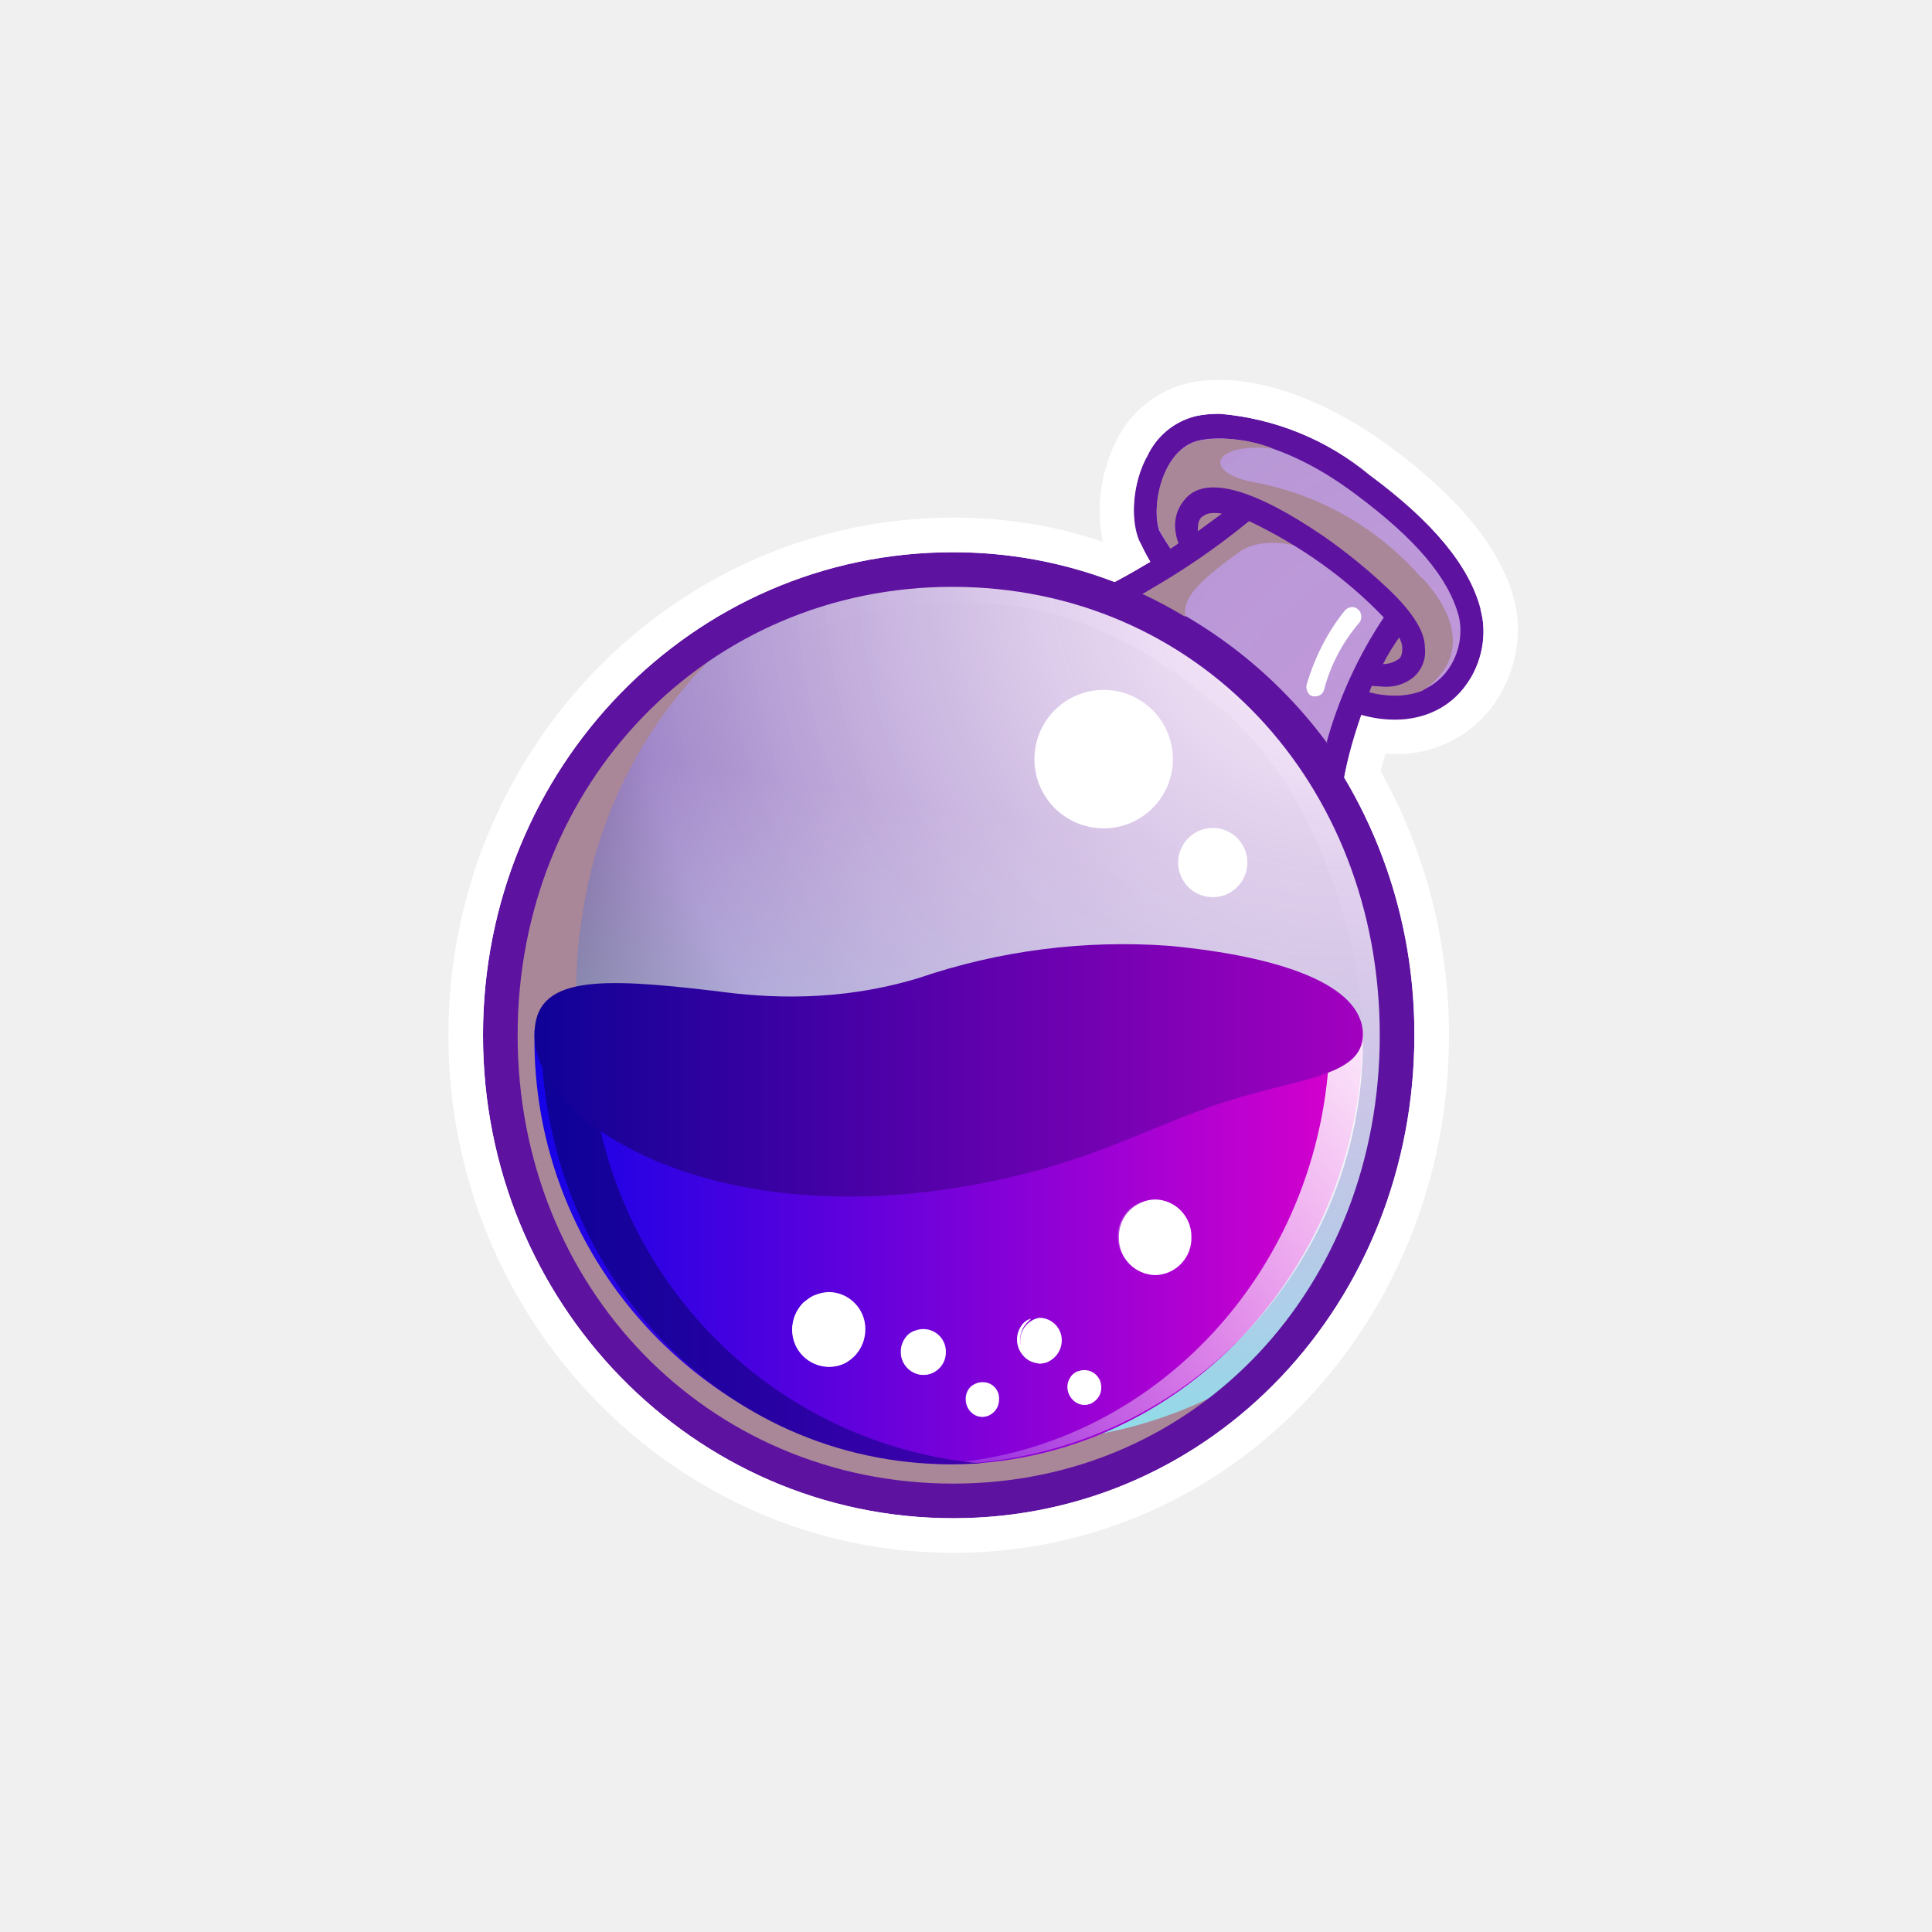
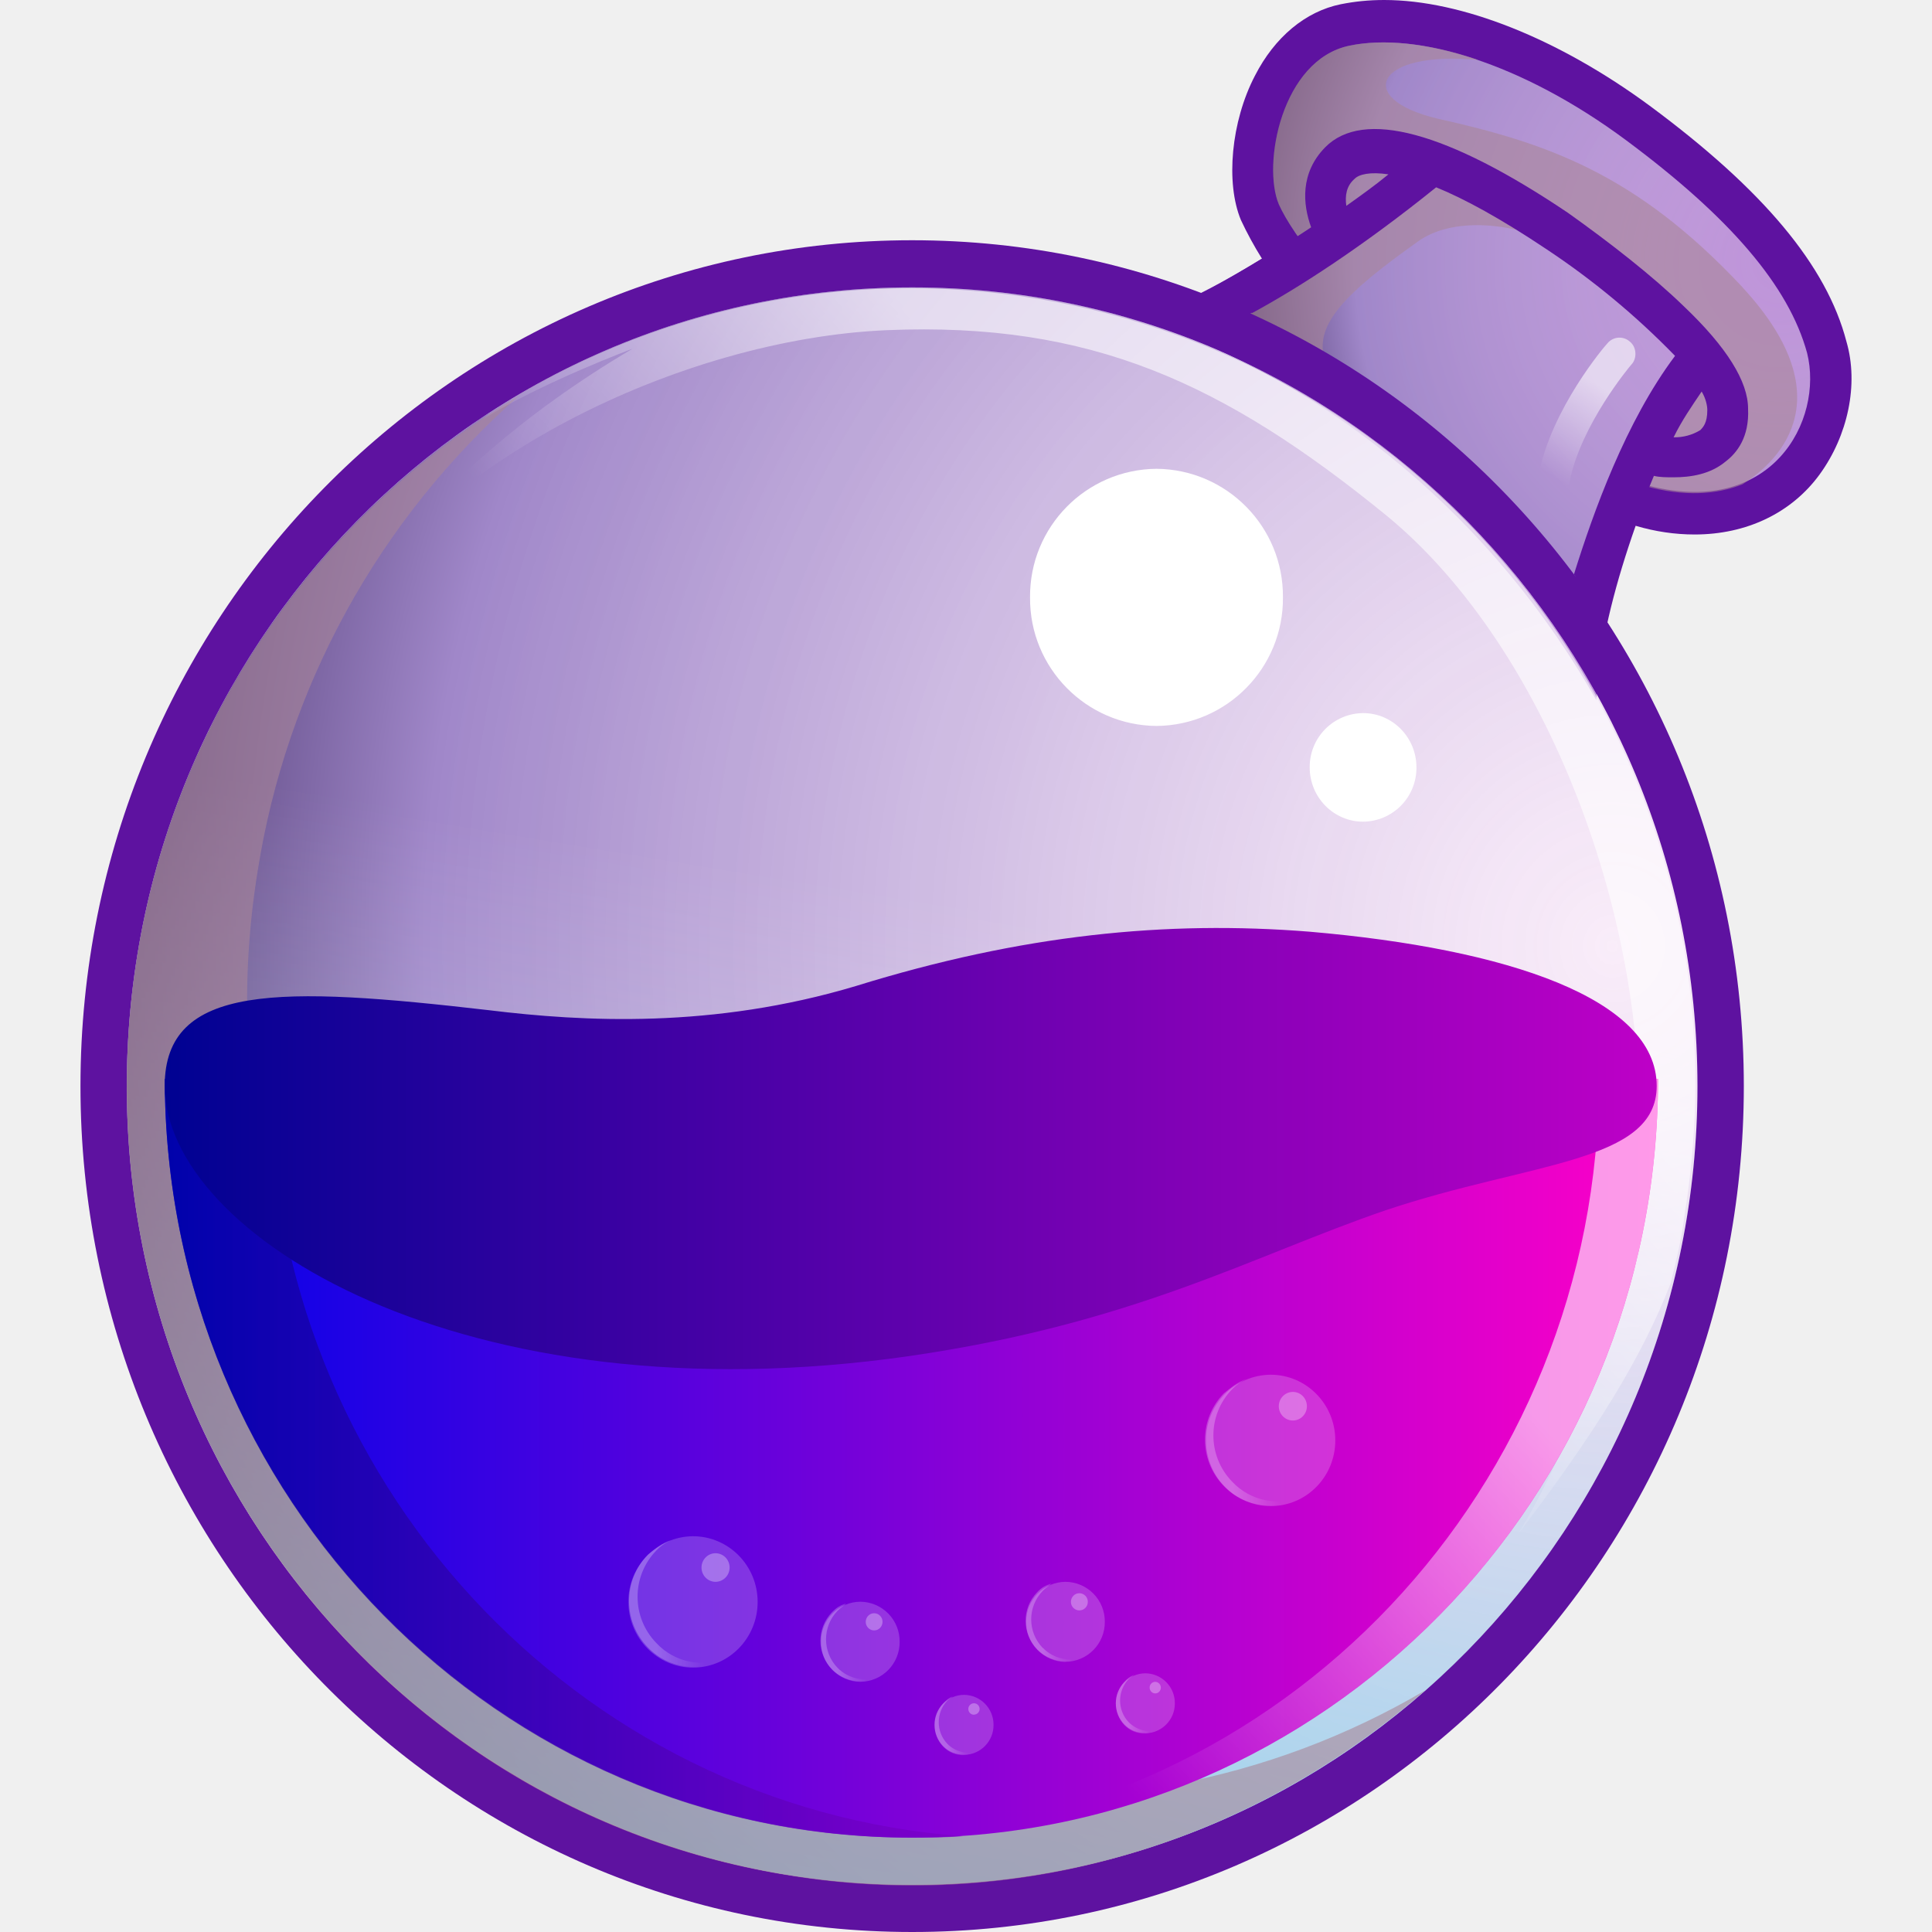
- <svg xmlns="http://www.w3.org/2000/svg" width="32" height="32" viewBox="0 0 24 24" data-chain-icon="osmosis">
-   <g fill="none">
-     <path fill="url(#a)" d="M12.72 7.26a5.37 5.37 0 0 0-3.85.81l-.04.05c.43-.27 1.04-.5 1.04-.5-1.6.95-2.09 2.04-2.09 2.04.62-1.24 2.45-2.11 3.88-2.17s2.36.37 3.51 1.31c1.14.96 1.83 2.9 1.76 4.45-.06 1.54-.85 2.79-.85 2.79a7.4 7.4 0 0 0 1.08-1.79 5.62 5.62 0 0 0-4.44-6.99" />
-     <path fill="#5E12A0" d="M18.4 7.57c-.15-.54-.59-1.08-1.39-1.67a3.34 3.34 0 0 0-1.86-.76c-.11 0-.21.01-.3.03a.9.9 0 0 0-.6.5c-.18.33-.21.77-.1 1.04.04.07.08.18.14.27-.52.32-.82.41-.85.43a5.88 5.88 0 0 1 3.2 2.7V10c.04-.33.13-.72.28-1.11.13.04.27.06.4.06.37 0 .69-.15.89-.43.2-.27.27-.64.18-.95z" />
-     <path fill="url(#b)" d="M16.97 8.58c.9.26 1.27-.45 1.15-.93-.13-.48-.54-.96-1.28-1.51-.73-.55-1.46-.77-1.94-.67-.47.1-.6.84-.5 1.12.06.11.17.28.32.46l-.52.33a5.83 5.83 0 0 1 2.3 1.87 5 5 0 0 1 .25-.73 1 1 0 0 1 .22.06" />
-     <path fill="url(#c)" d="M11.84 18.52a5.6 5.6 0 0 0 5.5-5.67c0-3.13-2.46-5.67-5.5-5.67s-5.51 2.54-5.51 5.67a5.6 5.6 0 0 0 5.5 5.67" />
-     <path fill="#A98698" d="M17.66 7.18a3.64 3.64 0 0 0-2.14-1.2c-.59-.14-.43-.48.29-.41a1.76 1.76 0 0 0-.9-.1c-.48.1-.62.84-.5 1.12.05.11.16.28.3.46a8 8 0 0 1-.68.42c.37.16.72.38 1.03.64-.55-.48-.43-.7.33-1.25.23-.17.66-.16 1.07.06.4.21.88.75.88.75l-.45.9.08.02c.29.08.52.06.7-.01.2-.13.74-.58 0-1.4" />
-     <path fill="#5E12A0" d="M15.51 6.47c.63.3 1.2.7 1.68 1.2a5.4 5.4 0 0 0-.71 1.55l.21.3c.08-.25.2-.62.35-1l.14.01a.54.54 0 0 0 .37-.11.42.42 0 0 0 .15-.38q0-.29-.45-.72a7 7 0 0 0-.81-.66c-.85-.58-1.44-.75-1.7-.48-.18.19-.16.41-.1.57-.32.22-.59.37-.76.48.12.03.22.08.34.13a9 9 0 0 0 1.3-.89m1.86 1.45c.03.05.04.1.04.13 0 .1-.03.13-.05.14a.34.34 0 0 1-.19.06c.06-.12.13-.23.2-.33m-2.44-1.5c.03-.04.11-.06.24-.04l-.3.22c0-.07 0-.14.06-.19" />
-     <path fill="url(#d)" d="M11.84 18.52a5.6 5.6 0 0 0 5.5-5.67 5.5 5.5 0 1 0-11.01 0 5.6 5.6 0 0 0 5.5 5.67" />
-     <path fill="#A98698" d="M11.8 17.83a5.64 5.64 0 0 1-4.56-6.5 5.65 5.65 0 0 1 1.84-3.38 5.66 5.66 0 0 0-2.69 4c-.48 3.1 1.56 6 4.56 6.5 1.67.29 3.3-.25 4.48-1.3a5.4 5.4 0 0 1-3.63.68" />
-     <path fill="url(#e)" d="M16.93 12.8c0 2.97-2.3 5.39-5.14 5.39a5.28 5.28 0 0 1-5.15-5.39z" />
-     <path fill="url(#f)" d="M16.52 12.8c0 2.9-2.18 5.27-4.93 5.39h.2a5.27 5.27 0 0 0 5.14-5.39z" />
-     <path fill="url(#g)" d="M6.72 12.8c0 2.97 2.22 5.39 5.1 5.39l.37-.01a5.34 5.34 0 0 1-4.86-5.38z" />
-     <path fill="url(#h)" d="M16.93 12.85c0-.62-1.03-.97-2.4-1.1a7.87 7.87 0 0 0-3.12.4c-.99.3-1.88.25-2.53.16-1.44-.17-2.24-.19-2.24.54 0 1.06 2.06 2.38 5.14 1.92 1.56-.23 2.36-.71 3.28-1.03 1-.35 1.87-.34 1.87-.89" />
-     <path fill="#fff" d="M13.71 10.29a.86.86 0 1 0 0-1.72.86.86 0 0 0 0 1.72m1.29.85a.43.43 0 1 0 0-.85.43.43 0 0 0 0 .85" />
-     <path fill="url(#i)" d="M16.34 8.65h-.02c-.06 0-.1-.07-.09-.14.1-.34.26-.66.48-.93.05-.05.12-.05.16-.01.05.04.05.12.02.16a2.1 2.1 0 0 0-.44.83.11.11 0 0 1-.1.09z" />
-     <path fill="#fff" d="M11.47 17.08a.28.28 0 0 0 .28-.28.28.28 0 0 0-.28-.29.28.28 0 0 0-.28.29c0 .15.13.28.28.28" />
-     <path fill="#fff" d="M11.31 16.98a.3.3 0 0 1 0-.4l.06-.05a.2.2 0 0 0-.1.06.3.3 0 0 0 0 .4.28.28 0 0 0 .34.05.27.27 0 0 1-.3-.06zm.26-.27a.06.06 0 1 0-.06-.06c0 .04.03.07.06.07zm1.34.23c.15 0 .28-.13.28-.29a.28.28 0 0 0-.28-.28.29.29 0 0 0 0 .57" />
-     <path fill="#fff" d="M12.75 16.84a.3.3 0 0 1 0-.4l.06-.06a.2.2 0 0 0-.1.06.3.3 0 0 0 0 .4.27.27 0 0 0 .34.06.27.27 0 0 1-.3-.06zm.26-.27c.03 0 .06-.02.06-.06a.06.06 0 0 0-.02-.04.06.06 0 0 0-.04-.02.06.06 0 0 0-.06.06c0 .04.03.06.06.06m-.8 1.03a.21.21 0 0 0 .2-.21.2.2 0 0 0-.2-.22.2.2 0 0 0-.16.07.2.2 0 0 0-.05.15c0 .11.09.21.2.21" />
-     <path fill="url(#j)" d="M12.09 17.52a.23.23 0 0 1 0-.3c0-.02.02-.03.03-.03a.2.2 0 0 0-.07.04.23.23 0 0 0 0 .3.2.2 0 0 0 .26.04.21.21 0 0 1-.23-.05z" />
-     <path fill="#fff" d="M13.47 17.45a.21.21 0 0 0 .21-.22.21.21 0 0 0-.2-.21.21.21 0 0 0-.22.21c0 .12.1.22.21.22" />
-     <path fill="#fff" d="M13.35 17.37a.23.23 0 0 1 0-.3.2.2 0 0 1 .05-.04.2.2 0 0 0-.08.05.23.23 0 0 0 0 .3.2.2 0 0 0 .26.04.21.21 0 0 1-.23-.05m.2-.2a.04.04 0 0 0 .03-.05.04.04 0 0 0-.04-.04.04.04 0 0 0-.04.04c0 .03.02.04.04.04m-3.24-.18c.25 0 .45-.21.45-.47a.46.46 0 0 0-.45-.46.47.47 0 0 0-.46.47.46.46 0 0 0 .46.46" />
-     <path fill="#fff" d="M10.04 16.8a.47.47 0 0 1 0-.65.4.4 0 0 1 .1-.07c-.06.02-.1.06-.16.1a.47.47 0 0 0 0 .66c.15.15.38.18.56.07a.43.43 0 0 1-.5-.1m.42-.44a.1.1 0 0 0 .1-.1.1.1 0 0 0-.1-.1.1.1 0 0 0-.1.1c0 .06.04.1.1.1m3.89-.53a.46.46 0 0 0 .45-.48.46.46 0 0 0-.45-.46.46.46 0 0 0-.45.47.46.46 0 0 0 .45.47" />
-     <path fill="url(#k)" d="M14.08 15.66a.47.47 0 0 1 0-.66.4.4 0 0 1 .1-.07.5.5 0 0 0-.16.1.47.47 0 0 0 0 .66c.15.15.38.18.56.07a.43.43 0 0 1-.5-.1" />
-     <path fill="#fff" d="M14.5 15.23a.1.1 0 0 0 .1-.1.1.1 0 0 0-.1-.1c-.05 0-.1.03-.1.1a.1.1 0 0 0 .1.1" />
-     <path fill="#5E12A0" d="M11.84 6.86C8.6 6.86 6 9.54 6 12.86s2.61 6 5.84 6 5.73-2.69 5.73-6-2.52-6-5.73-6m0 11.57c-3.05 0-5.41-2.44-5.41-5.57s2.36-5.57 5.4-5.57c3.05 0 5.31 2.44 5.31 5.57 0 3.13-2.27 5.57-5.3 5.57" />
-     <path fill="#fff" d="M17.27 5.55c.82.61 1.36 1.23 1.54 1.9.12.45 0 .95-.26 1.31a1.48 1.48 0 0 1-1.34.6l-.06.22c.56 1 .85 2.13.85 3.28 0 3.53-2.68 6.43-6.16 6.43-3.47 0-6.27-2.9-6.27-6.43s2.8-6.43 6.27-6.43c.65 0 1.27.1 1.86.3a1.93 1.93 0 0 1 .16-1.24 1.33 1.33 0 0 1 .9-.73c.13-.03.25-.04.39-.04.67 0 1.44.33 2.12.83zm-3.03.13c-.17.32-.2.76-.1 1.03l.15.27-.44.25a5.6 5.6 0 0 0-2.02-.37c-3.22 0-5.83 2.68-5.83 6s2.61 6 5.84 6 5.73-2.69 5.73-6a6.2 6.2 0 0 0-.87-3.2c.04-.25.12-.52.21-.78.14.04.28.06.42.06.36 0 .68-.15.88-.43.2-.27.27-.64.18-.95-.14-.53-.58-1.07-1.38-1.67a3.4 3.4 0 0 0-1.86-.75c-.11 0-.21.01-.3.03a.9.9 0 0 0-.6.5" />
-     <defs>
-       <linearGradient id="a" x1="16.61" x2="9.16" y1="7.7" y2="13.31" gradientUnits="userSpaceOnUse">
-         <stop offset=".29" stop-color="#fff" />
-         <stop offset=".78" stop-color="#fff" stop-opacity="0" />
-       </linearGradient>
-       <linearGradient id="d" x1="11.15" x2="13.73" y1="19.18" y2="4.75" gradientUnits="userSpaceOnUse">
-         <stop stop-color="#81FFFF" />
-         <stop offset=".62" stop-color="#fff" stop-opacity="0" />
-       </linearGradient>
-       <linearGradient id="e" x1="5.58" x2="18.85" y1="11.99" y2="11.99" gradientUnits="userSpaceOnUse">
-         <stop stop-color="#0002E9" />
-         <stop offset="1" stop-color="#FF00C7" />
-       </linearGradient>
-       <linearGradient id="f" x1="20.06" x2="4.45" y1="5.99" y2="18.94" gradientUnits="userSpaceOnUse">
-         <stop offset=".29" stop-color="#fff" />
-         <stop offset=".78" stop-color="#fff" stop-opacity="0" />
-       </linearGradient>
-       <linearGradient id="g" x1="5.27" x2="18.87" y1="11.99" y2="11.99" gradientUnits="userSpaceOnUse">
-         <stop stop-color="#000292" />
-         <stop offset="1" stop-color="#7D00C7" />
-       </linearGradient>
-       <linearGradient id="h" x1="5.59" x2="18.86" y1="12.01" y2="12.01" gradientUnits="userSpaceOnUse">
-         <stop stop-color="#000292" />
-         <stop offset="1" stop-color="#BE00C7" />
-       </linearGradient>
-       <linearGradient id="i" x1="18.41" x2="10.25" y1="4.62" y2="23.78" gradientUnits="userSpaceOnUse">
-         <stop offset=".29" stop-color="#fff" />
-         <stop offset=".78" stop-color="#fff" stop-opacity="0" />
-       </linearGradient>
-       <linearGradient id="j" x1="5.51" x2="18.68" y1="11.77" y2="11.77" gradientUnits="userSpaceOnUse">
-         <stop offset=".29" stop-color="#fff" />
-         <stop offset=".78" stop-color="#fff" stop-opacity="0" />
-       </linearGradient>
-       <linearGradient id="k" x1="5.61" x2="18.69" y1="11.94" y2="11.94" gradientUnits="userSpaceOnUse">
-         <stop offset=".29" stop-color="#fff" />
-         <stop offset=".78" stop-color="#fff" stop-opacity="0" />
-       </linearGradient>
-       <radialGradient id="b" cx="0" cy="0" r="1" gradientTransform="matrix(15 0 0 17 18.18 10.71)" gradientUnits="userSpaceOnUse">
-         <stop stop-color="#FFEAFF" stop-opacity=".6" />
-         <stop offset=".68" stop-color="#A087C9" />
-         <stop offset="1" stop-color="#10002F" />
-       </radialGradient>
-       <radialGradient id="c" cx="0" cy="0" r="1" gradientTransform="matrix(13 0 0 14 16.61 6.98)" gradientUnits="userSpaceOnUse">
-         <stop stop-color="#FFEAFF" stop-opacity=".6" />
-         <stop offset=".68" stop-color="#A087C9" />
-         <stop offset="1" stop-color="#10002F" />
-       </radialGradient>
-     </defs>
+ <svg xmlns="http://www.w3.org/2000/svg" fill="none" viewBox="0 0 200 200" data-chain-icon="osmosis">
+   <path fill="#5E12A0" d="M191.14 35.35c-2.04-7.84-8.58-15.68-20.36-24.4C161.32 3.99 151.28 0 143.29 0c-1.6 0-3.05.15-4.5.44-3.64.74-6.84 3.4-8.88 7.4-2.47 4.73-3.05 11.1-1.45 14.94a37.2 37.2 0 0 0 2.18 4c-7.7 4.73-12.07 6.06-12.65 6.2 20.07 6.8 36.79 21 47.26 39.5l.15-1.78c.43-4.88 1.89-10.5 3.92-16.27 2.04.6 4.07.9 6.11.9 5.38 0 10.03-2.23 12.94-6.22 2.91-4 4.07-9.32 2.77-13.76Z" />
+   <path fill="url(#a)" d="M170.2 50.15c13.23 3.7 18.61-6.66 16.87-13.61-1.9-6.95-8-14.05-18.76-22.04-10.77-7.99-21.67-11.24-28.65-9.76-6.98 1.48-9.02 12.27-7.28 16.42.73 1.62 2.33 3.99 4.51 6.65-2.76 1.93-5.38 3.4-7.56 4.74a86.26 86.26 0 0 1 33.74 27.36c1.02-4 2.47-7.54 3.78-10.65 1.02.15 2.18.44 3.35.89Z" />
+   <path fill="url(#b)" d="M94.42 195.11c44.9 0 81.3-37.02 81.3-82.68 0-45.67-36.4-82.69-81.3-82.69s-81.29 37.02-81.29 82.69c0 45.66 36.4 82.68 81.3 82.68Z" />
+   <path fill="#A98698" d="M180.38 29.73c-11.06-11.83-20.36-14.94-31.56-17.45-8.73-2.07-6.4-7.1 4.22-6.07-5.1-1.77-9.9-2.22-13.38-1.48-6.98 1.48-9.02 12.28-7.27 16.42.72 1.63 2.32 4 4.5 6.66a110.35 110.35 0 0 1-10.03 6.06c1.3.6 2.9 1.33 4.8 2.37a76.65 76.65 0 0 1 10.32 7.1c-8.14-7.1-6.4-10.36 4.8-18.34 3.5-2.52 9.9-2.22 15.85.88 5.97 3.11 12.95 10.95 12.95 10.95l-6.7 13.02 1.32.44c4.21 1.18 7.56.89 10.18-.15 3.05-1.92 11.05-8.43 0-20.4Z" opacity=".6" />
+   <path fill="#5E12A0" d="M148.67 19.39c2.91 1.18 6.7 3.25 11.35 6.36a80.96 80.96 0 0 1 13.38 11.09c-5.1 6.8-8.44 16.12-10.47 22.63 1.01 1.48 2.18 2.96 3.2 4.44a121.3 121.3 0 0 1 5.08-14.65c.59.15 1.31.15 2.04.15 1.75 0 3.78-.3 5.38-1.63 1.16-.88 2.47-2.51 2.33-5.47 0-2.8-2.18-6.36-6.7-10.65-3.2-3.1-7.55-6.5-11.92-9.61-12.5-8.43-21.23-10.8-25.16-6.8-2.61 2.66-2.32 5.91-1.45 8.28-4.65 3.1-8.58 5.32-11.2 6.8 1.75.6 3.35 1.33 5.1 2.07 4.65-2.51 11.34-6.8 19.04-13.01Zm27.49 21.15c.44.74.58 1.48.58 1.92 0 1.33-.44 1.77-.73 2.07a5.1 5.1 0 0 1-2.76.74c.87-1.77 1.9-3.25 2.9-4.73ZM140.24 18.5c.44-.45 1.6-.74 3.49-.45-1.45 1.19-2.9 2.22-4.36 3.26-.15-1.04 0-2.07.87-2.81Z" />
+   <path fill="#5E12A0" d="M94.42 24.87c-47.55 0-86.09 39.2-86.09 87.56 0 48.37 38.54 87.57 86.1 87.57 47.55 0 86.09-39.2 86.09-87.57 0-48.37-38.69-87.56-86.1-87.56Zm0 170.25c-44.93 0-81.29-36.98-81.29-82.69 0-45.7 36.36-82.68 81.3-82.68 44.93 0 81.29 36.98 81.29 82.68 0 45.71-36.5 82.69-81.3 82.69Z" />
+   <path fill="url(#c)" d="M94.42 195.11c44.9 0 81.3-37.02 81.3-82.68 0-45.67-36.4-82.69-81.3-82.69s-81.29 37.02-81.29 82.69c0 45.66 36.4 82.68 81.3 82.68Z" opacity=".6" />
+   <path fill="#A98698" d="M93.85 185.06c-44.35-7.25-74.46-49.7-67.19-94.81a82.57 82.57 0 0 1 27.05-49.26 82.53 82.53 0 0 0-39.55 58.28c-7.13 45.11 22.97 87.57 67.18 94.82 24.73 4.14 48.58-3.7 66.17-19.09a80.37 80.37 0 0 1-53.66 10.06Z" opacity=".6" />
+   <path fill="url(#d)" d="M107.36 30.92a80 80 0 0 0-56.71 11.84l-.58.59c6.25-3.85 15.41-7.25 15.41-7.25C41.92 50 34.65 65.83 34.65 65.83 43.81 47.8 70.72 35.07 91.8 34.18c21.1-.89 34.9 5.47 51.78 19.23 16.86 13.9 27.04 42.3 26.03 64.78-.88 22.49-12.5 40.68-12.5 40.68 7.99-10.5 12.79-18.2 15.84-26.03.58-2.37 1.17-4.74 1.46-7.25 7.27-44.97-22.69-87.42-67.05-94.67Z" opacity=".6" />
+   <path fill="url(#e)" d="M171.64 111.69c0 43.34-34.6 78.54-77.22 78.54-42.6 0-77.36-35.2-77.36-78.54h154.58Z" />
+   <path fill="url(#f)" d="M165.53 111.69c0 42.3-32.86 76.91-74.16 78.54h3.05c42.61 0 77.22-35.2 77.22-78.54h-6.1Z" opacity=".6" />
+   <path fill="url(#g)" d="M27.96 111.69h-10.9c0 43.34 34.6 78.54 77.22 78.54 1.89 0 3.63 0 5.38-.15-40-2.95-71.7-36.97-71.7-78.4Z" opacity=".7" />
+   <path fill="url(#h)" d="M171.5 112.42c0-9.02-15.42-14.2-35.92-15.97-14.84-1.19-29.81.3-46.97 5.62-14.84 4.44-28.22 3.7-37.96 2.51-21.67-2.51-33.6-2.8-33.6 7.84 0 15.39 30.84 34.61 77.08 27.96 23.42-3.4 35.49-10.36 49.3-15.09 14.98-5.03 28.07-4.88 28.07-12.87Z" />
+   <path fill="#fff" d="M119.73 75.15a13.2 13.2 0 0 0 13.08-13.31 13.2 13.2 0 0 0-13.08-13.31 13.2 13.2 0 0 0-13.1 13.31 13.2 13.2 0 0 0 13.1 13.31Zm21.37 9.91a5.57 5.57 0 0 0 5.53-5.62c0-3.1-2.47-5.62-5.52-5.62a5.57 5.57 0 0 0-5.53 5.62c0 3.1 2.48 5.62 5.53 5.62Z" />
+   <path fill="url(#i)" d="M160.88 51.2h-.29c-.87-.14-1.45-1.03-1.3-2.07 1.3-6.8 6.83-13.31 7.12-13.6a1.61 1.61 0 0 1 2.33-.15c.72.59.72 1.77.14 2.36-.14.15-5.23 6.22-6.4 12.13a1.57 1.57 0 0 1-1.6 1.33Z" opacity=".6" />
+   <path fill="#fff" d="M89.06 174.1a4.1 4.1 0 0 0 4.07-4.14 4.1 4.1 0 0 0-4.07-4.15 4.1 4.1 0 0 0-4.07 4.15 4.1 4.1 0 0 0 4.07 4.14Z" opacity=".2" />
+   <g opacity=".4">
+     <path fill="url(#j)" d="M86.71 172.66a4.25 4.25 0 0 1 0-5.92c.3-.3.58-.44.88-.74-.59.15-1.02.44-1.46.89a4.25 4.25 0 0 0 0 5.92 4.14 4.14 0 0 0 4.95.73c-1.46.6-3.2.3-4.37-.88Z" opacity=".6" />
  </g>
+   <path fill="#fff" d="M90.5 168.78c.47 0 .86-.4.86-.89s-.39-.89-.87-.89-.87.4-.87.9c0 .48.39.88.87.88Z" opacity=".3" />
+   <path fill="#fff" d="M110.3 172.03a4.1 4.1 0 0 0 4.07-4.14 4.1 4.1 0 0 0-4.07-4.14 4.1 4.1 0 0 0-4.07 4.14 4.1 4.1 0 0 0 4.07 4.15Z" opacity=".2" />
+   <g opacity=".4">
+     <path fill="url(#k)" d="M107.95 170.6a4.25 4.25 0 0 1 0-5.92c.3-.3.59-.45.88-.74a3 3 0 0 0-1.46.88 4.25 4.25 0 0 0 0 5.92 4.14 4.14 0 0 0 4.95.74c-1.46.6-3.2.3-4.36-.89Z" opacity=".6" />
+   </g>
+   <path fill="#fff" d="M111.73 166.71c.49 0 .88-.4.88-.88a.88.88 0 0 0-.88-.9c-.48 0-.87.4-.87.9 0 .49.4.88.87.88Z" opacity=".3" />
+   <path fill="#fff" d="M99.8 181.66a3.07 3.07 0 0 0 3.05-3.1 3.08 3.08 0 0 0-3.05-3.11 3.08 3.08 0 0 0-3.06 3.1 3.08 3.08 0 0 0 3.06 3.11Z" opacity=".2" />
+   <g opacity=".4">
+     <path fill="url(#l)" d="M98.05 180.5a3.26 3.26 0 0 1 0-4.44c.15-.15.44-.3.58-.44-.43.14-.72.44-1.01.73a3.26 3.26 0 0 0 0 4.44c1.01 1.04 2.47 1.19 3.78.45a3.13 3.13 0 0 1-3.35-.74Z" opacity=".6" />
+   </g>
+   <path fill="#fff" d="M100.82 177.5a.59.59 0 0 0 0-1.18.59.59 0 0 0-.58.6c0 .32.26.59.58.59Z" opacity=".3" />
+   <path fill="#fff" d="M118.56 179.43a3.08 3.08 0 0 0 3.06-3.1 3.08 3.08 0 0 0-3.06-3.11 3.08 3.08 0 0 0-3.05 3.1c0 1.72 1.37 3.1 3.05 3.1Z" opacity=".2" />
+   <g opacity=".4">
+     <path fill="url(#m)" d="M116.82 178.26a3.26 3.26 0 0 1 0-4.43c.15-.15.44-.3.58-.45a2.6 2.6 0 0 0-1.02.74 3.26 3.26 0 0 0 0 4.44c1.02 1.04 2.48 1.18 3.79.44a3.13 3.13 0 0 1-3.35-.74Z" opacity=".6" />
+   </g>
+   <path fill="#fff" d="M119.6 175.3c.31 0 .57-.27.57-.6a.6.6 0 0 0-.58-.6.59.59 0 0 0-.58.6c0 .33.26.6.58.6Z" opacity=".3" />
+   <path fill="#fff" d="M71.74 172.63c3.7 0 6.69-3.04 6.69-6.8s-3-6.8-6.7-6.8a6.75 6.75 0 0 0-6.68 6.8c0 3.76 3 6.8 6.69 6.8Z" opacity=".2" />
+   <g opacity=".4">
+     <path fill="url(#n)" d="M67.96 170.1a6.87 6.87 0 0 1 0-9.61 5.1 5.1 0 0 1 1.45-1.04c-.87.3-1.6.9-2.33 1.48a6.87 6.87 0 0 0 0 9.62 6.53 6.53 0 0 0 8.15 1.03 6.4 6.4 0 0 1-7.27-1.48Z" opacity=".6" />
+   </g>
+   <path fill="#fff" d="M74.07 163.75c.8 0 1.46-.66 1.46-1.48s-.66-1.48-1.46-1.48c-.8 0-1.45.66-1.45 1.48s.65 1.48 1.45 1.48Z" opacity=".3" />
+   <path fill="#fff" d="M131.54 155.91c3.7 0 6.69-3.04 6.69-6.8s-3-6.8-6.7-6.8a6.75 6.75 0 0 0-6.68 6.8c0 3.76 3 6.8 6.69 6.8Z" opacity=".2" />
+   <g opacity=".4">
+     <path fill="url(#o)" d="M127.57 153.4a6.87 6.87 0 0 1 0-9.61 5.3 5.3 0 0 1 1.46-1.04c-.88.3-1.6.89-2.33 1.48a6.87 6.87 0 0 0 0 9.61 6.53 6.53 0 0 0 8.15 1.04 6.44 6.44 0 0 1-7.28-1.48Z" opacity=".6" />
+   </g>
+   <path fill="#fff" d="M133.84 147.05c.8 0 1.45-.66 1.45-1.48s-.65-1.48-1.45-1.48c-.8 0-1.46.66-1.46 1.48s.65 1.48 1.46 1.48Z" opacity=".3" />
+   <defs>
+     <linearGradient id="c" x1="81.38" x2="108.26" y1="193.94" y2="30.92" gradientUnits="userSpaceOnUse">
+       <stop stop-color="#81FFFF" />
+       <stop offset=".62" stop-color="#fff" stop-opacity="0" />
+     </linearGradient>
+     <linearGradient id="d" x1="151.71" x2="83.45" y1="56.27" y2="117.85" gradientUnits="userSpaceOnUse">
+       <stop offset=".29" stop-color="#fff" />
+       <stop offset=".78" stop-color="#fff" stop-opacity="0" />
+     </linearGradient>
+     <linearGradient id="e" x1="17.12" x2="171.61" y1="150.91" y2="150.91" gradientUnits="userSpaceOnUse">
+       <stop stop-color="#0002E9" />
+       <stop offset="1" stop-color="#FF00C7" />
+     </linearGradient>
+     <linearGradient id="f" x1="178.92" x2="93.49" y1="118.58" y2="197.96" gradientUnits="userSpaceOnUse">
+       <stop offset=".29" stop-color="#fff" />
+       <stop offset=".78" stop-color="#fff" stop-opacity="0" />
+     </linearGradient>
+     <linearGradient id="g" x1="17.12" x2="99.77" y1="150.91" y2="150.91" gradientUnits="userSpaceOnUse">
+       <stop stop-color="#000292" />
+       <stop offset="1" stop-color="#7D00C7" />
+     </linearGradient>
+     <linearGradient id="h" x1="17.23" x2="171.5" y1="118.95" y2="118.95" gradientUnits="userSpaceOnUse">
+       <stop stop-color="#000292" />
+       <stop offset="1" stop-color="#BE00C7" />
+     </linearGradient>
+     <linearGradient id="i" x1="168.97" x2="157.61" y1="34.8" y2="52.96" gradientUnits="userSpaceOnUse">
+       <stop offset=".29" stop-color="#fff" />
+       <stop offset=".78" stop-color="#fff" stop-opacity="0" />
+     </linearGradient>
+     <linearGradient id="j" x1="84.93" x2="91.08" y1="170.12" y2="170.12" gradientUnits="userSpaceOnUse">
+       <stop offset=".29" stop-color="#fff" />
+       <stop offset=".78" stop-color="#fff" stop-opacity="0" />
+     </linearGradient>
+     <linearGradient id="k" x1="106.16" x2="112.31" y1="168.03" y2="168.03" gradientUnits="userSpaceOnUse">
+       <stop offset=".29" stop-color="#fff" />
+       <stop offset=".78" stop-color="#fff" stop-opacity="0" />
+     </linearGradient>
+     <linearGradient id="l" x1="96.66" x2="101.28" y1="178.6" y2="178.6" gradientUnits="userSpaceOnUse">
+       <stop offset=".29" stop-color="#fff" />
+       <stop offset=".78" stop-color="#fff" stop-opacity="0" />
+     </linearGradient>
+     <linearGradient id="m" x1="115.43" x2="120.05" y1="176.37" y2="176.37" gradientUnits="userSpaceOnUse">
+       <stop offset=".29" stop-color="#fff" />
+       <stop offset=".78" stop-color="#fff" stop-opacity="0" />
+     </linearGradient>
+     <linearGradient id="n" x1="65.05" x2="75.1" y1="165.99" y2="165.99" gradientUnits="userSpaceOnUse">
+       <stop offset=".29" stop-color="#fff" />
+       <stop offset=".78" stop-color="#fff" stop-opacity="0" />
+     </linearGradient>
+     <linearGradient id="o" x1="124.73" x2="134.78" y1="149.28" y2="149.28" gradientUnits="userSpaceOnUse">
+       <stop offset=".29" stop-color="#fff" />
+       <stop offset=".78" stop-color="#fff" stop-opacity="0" />
+     </linearGradient>
+     <radialGradient id="a" cx="0" cy="0" r="1" gradientTransform="matrix(65 0 0 66 184.41 27.22)" gradientUnits="userSpaceOnUse">
+       <stop stop-color="#FFEAFF" stop-opacity=".6" />
+       <stop offset=".68" stop-color="#A087C9" />
+       <stop offset="1" stop-color="#10002F" />
+     </radialGradient>
+     <radialGradient id="b" cx="0" cy="0" r="1" gradientTransform="matrix(182 0 0 197 167.4 97.74)" gradientUnits="userSpaceOnUse">
+       <stop stop-color="#FFEAFF" stop-opacity=".6" />
+       <stop offset=".68" stop-color="#A087C9" />
+       <stop offset="1" stop-color="#10002F" />
+     </radialGradient>
+   </defs>
</svg>
